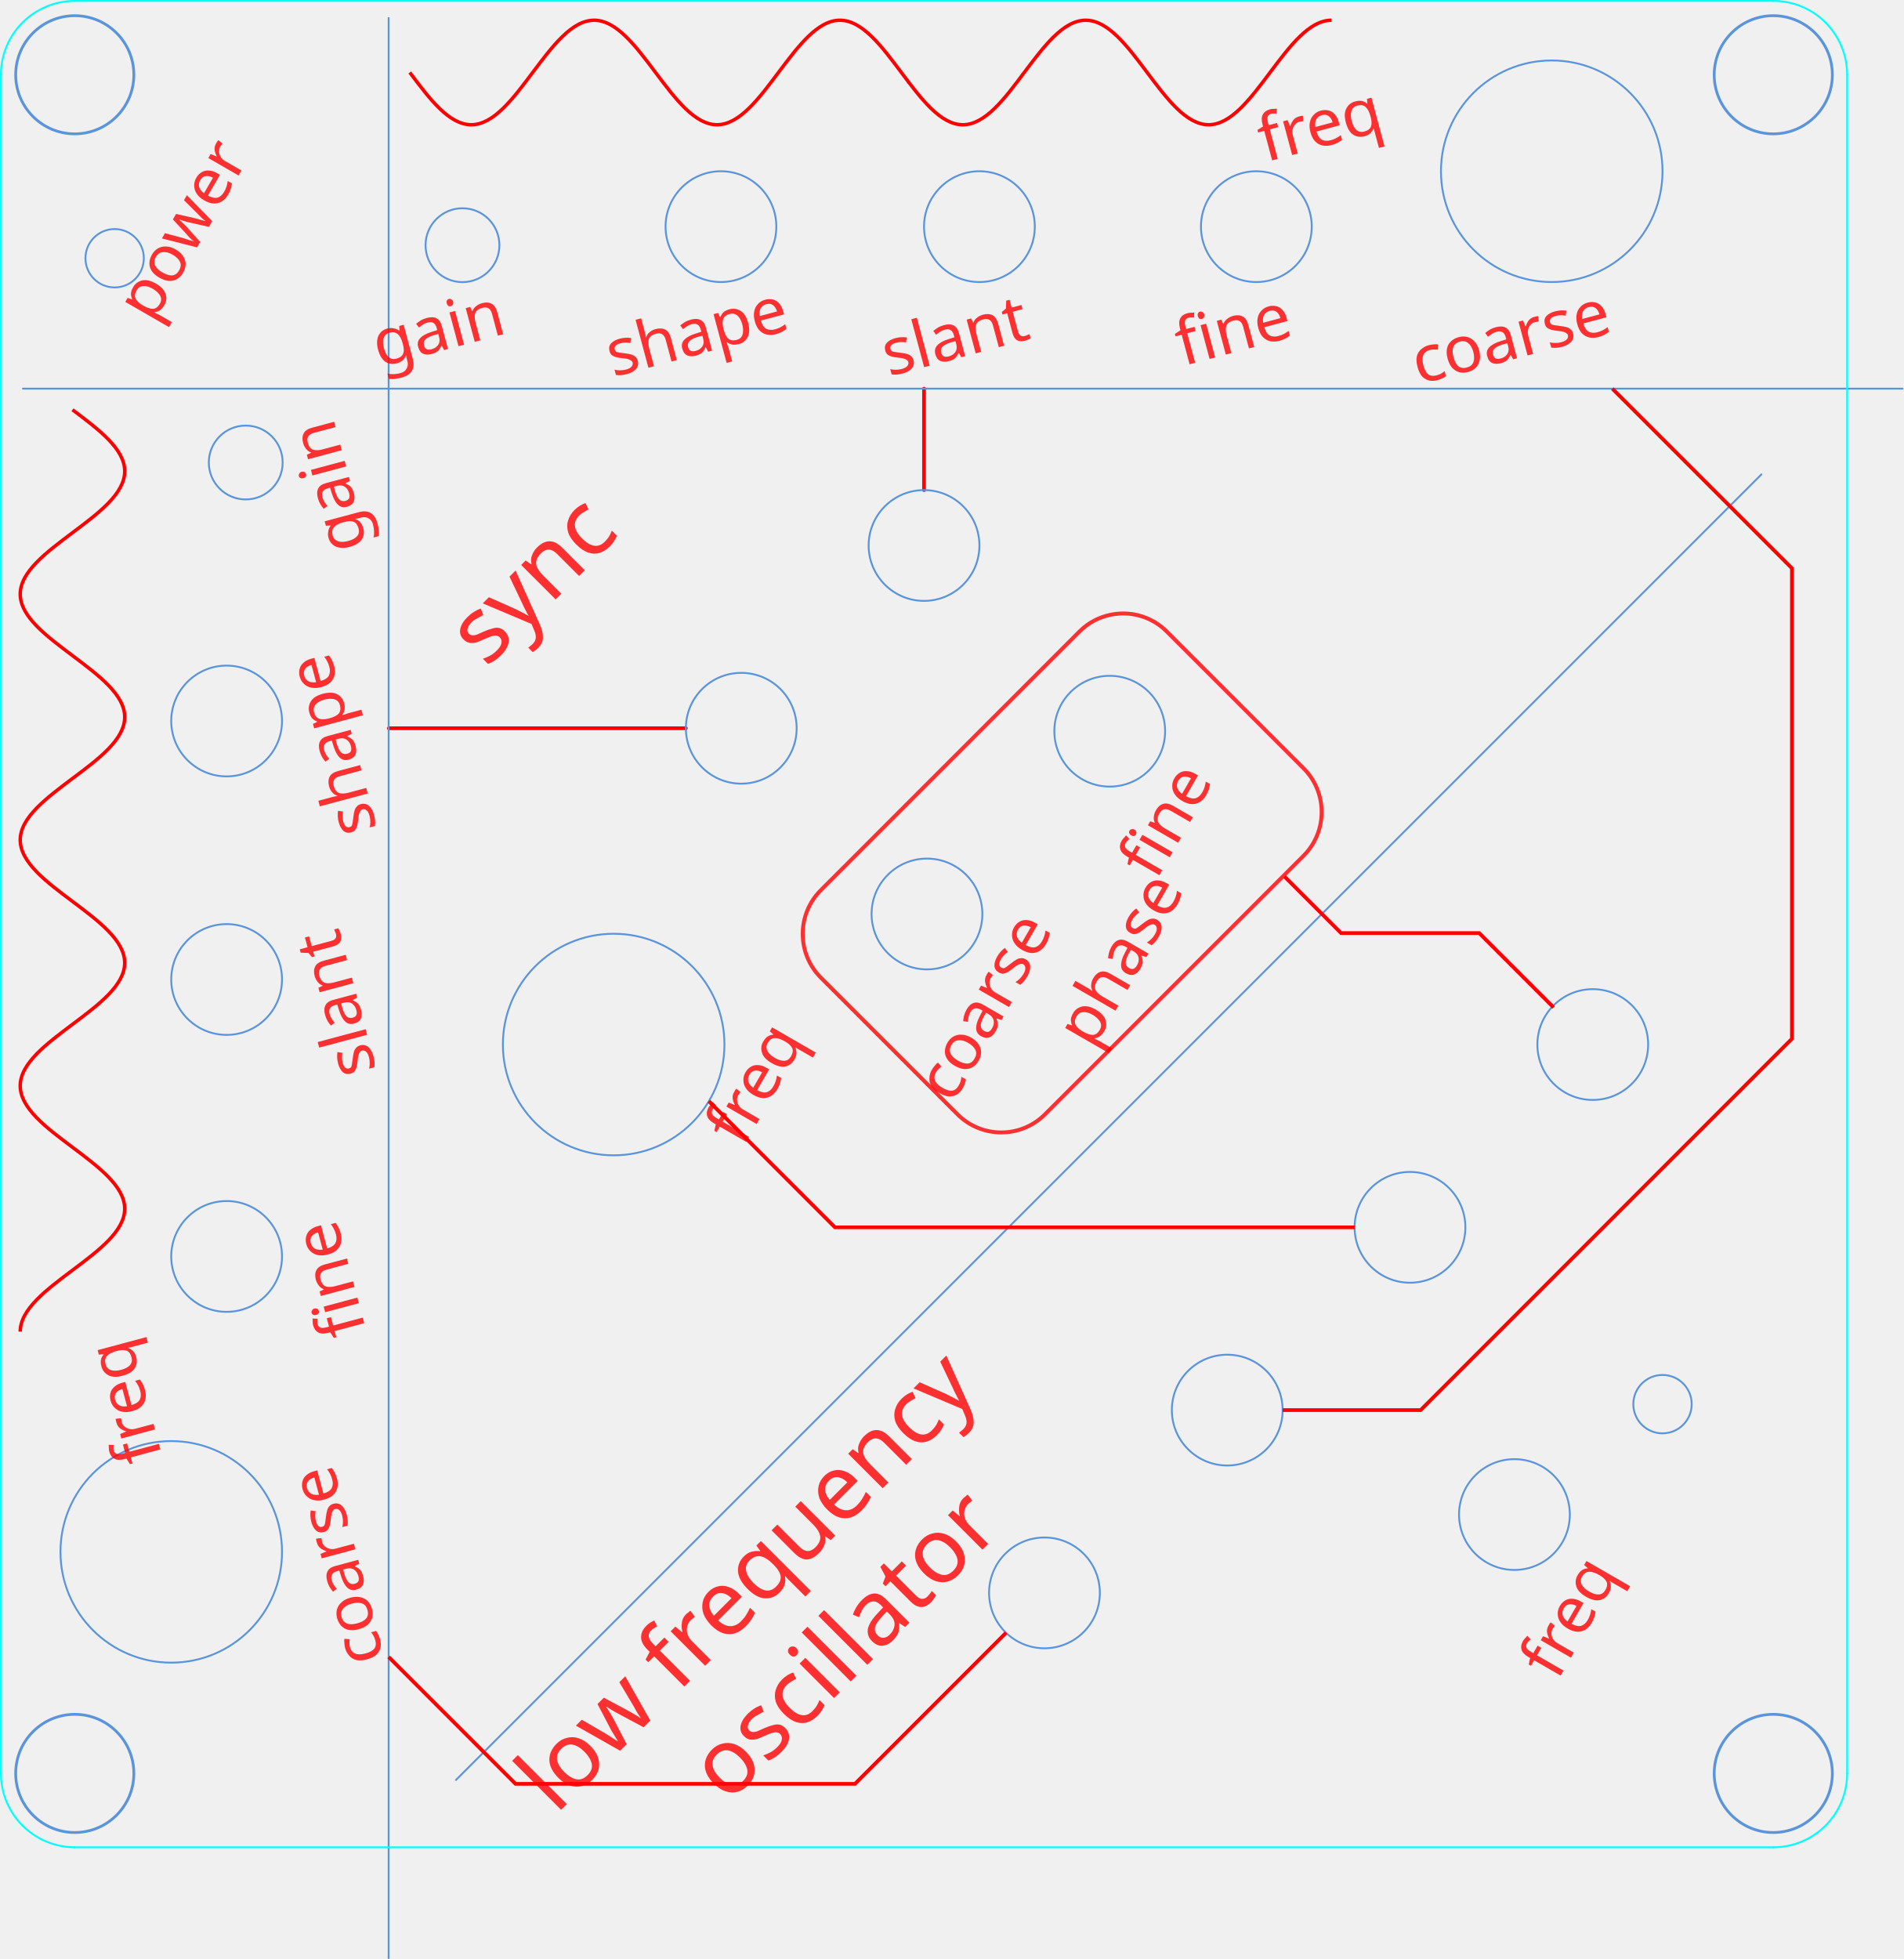
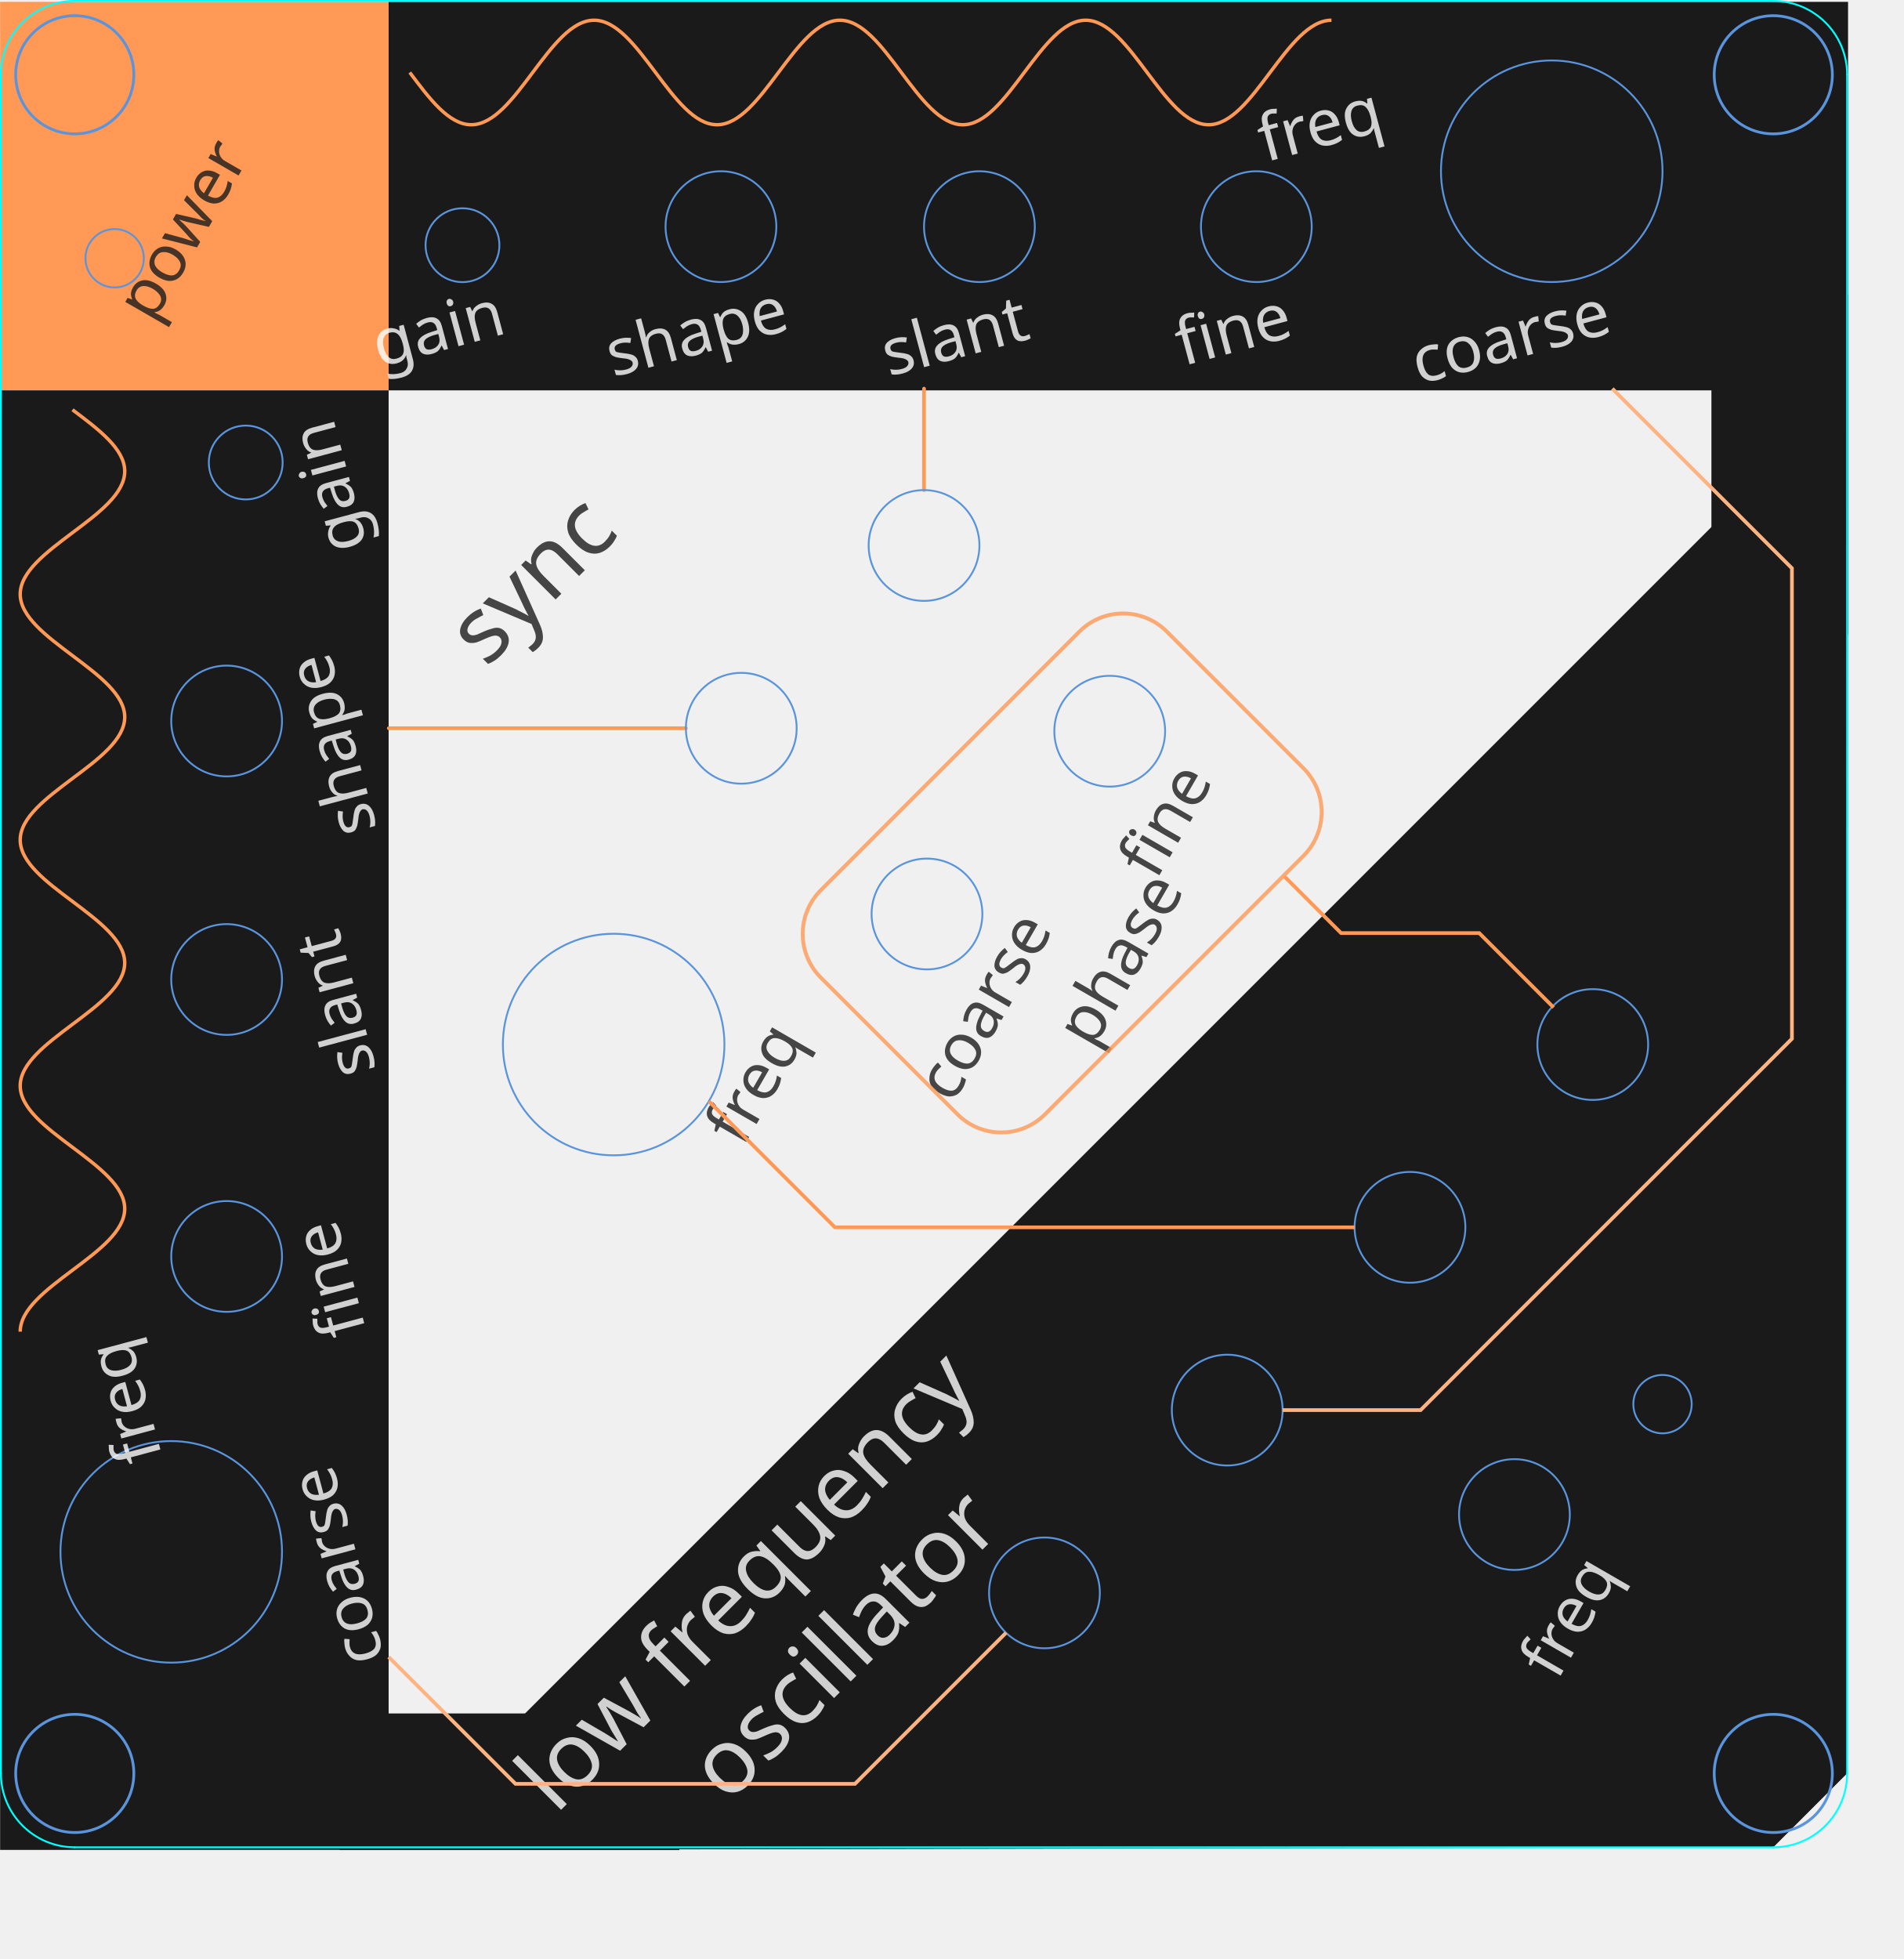
<svg xmlns="http://www.w3.org/2000/svg" version="1.1" width="103.101mm" height="106.101mm" viewBox="0 0 103.101 106.101" id="svg1233" xml:space="preserve">
  <defs id="defs1233" />
+   <rect style="opacity:1;fill:#1a1a1a;stroke:none;stroke-width:0.223;stroke-dasharray:none" id="rect16" width="7.401" height="18.394" x="92.699" y="15.981" />
+   <rect style="fill:#1a1a1a;stroke:none;stroke-width:0.223;stroke-dasharray:none" id="rect16-6" width="7.401" height="18.394" x="92.802" y="-36.796" transform="rotate(90)" />
+   <path style="fill:#1a1a1a;fill-rule:evenodd;stroke:none;stroke-width:0.265px;stroke-linecap:butt;stroke-linejoin:miter;stroke-opacity:1" d="M 21.05,100.193 100.1,21.143 100.05,96.05 96.05,100.05 Z" id="path16" />
+   <rect style="opacity:1;fill:#1a1a1a;stroke:none;stroke-width:0.183;stroke-dasharray:none" id="rect15" width="79.05" height="21.043" x="21.05" y="0.1" />
+   <rect style="fill:#ff9955;stroke:none;stroke-width:0.095;stroke-dasharray:none" id="rect15-7" width="21.043" height="21.043" x="0.007" y="0.1" />
+   <rect style="fill:#1a1a1a;stroke:none;stroke-width:0.183;stroke-dasharray:none" id="rect15-8" width="79.05" height="21.043" x="21.143" y="-21.05" transform="rotate(90)" />
  <g style="fill:#000000;fill-opacity:1;stroke:#000000;stroke-linecap:round;stroke-linejoin:round;stroke-opacity:1" transform="translate(-5.4321,-4)" id="g1" />
-   <path d="M 50.05,26.544 V 21.05" id="path1" style="fill:none;stroke:#ff0000;stroke-width:0.2;stroke-linecap:round;stroke-linejoin:round;stroke-dasharray:none;stroke-opacity:1" />
-   <path d="m 37.151,39.443 h -16.092" id="path2" style="fill:none;stroke:#ff0000;stroke-width:0.2;stroke-linecap:round;stroke-linejoin:round;stroke-dasharray:none;stroke-opacity:1" />
-   <path d="M 95.405,25.695 24.695,96.405" id="path408" style="fill:none;stroke:#5994dc;stroke-width:0.1;stroke-linecap:round;stroke-linejoin:round;stroke-opacity:1" />
+   <path d="M 50.05,26.544 V 21.05" id="path1" style="fill:none;stroke:#ff9955;stroke-width:0.2;stroke-linecap:round;stroke-linejoin:round;stroke-dasharray:none;stroke-opacity:1" />
+   <path d="m 37.151,39.443 h -16.092" id="path2" style="fill:none;stroke:#ff9955;stroke-width:0.2;stroke-linecap:round;stroke-linejoin:round;stroke-dasharray:none;stroke-opacity:1" />
  <circle cx="6.209" cy="13.987" r="1.581" id="circle1201" style="fill:none;stroke:#5994dc;stroke-width:0.1;stroke-linecap:round;stroke-linejoin:round;stroke-opacity:1" />
  <circle cx="90.05" cy="76.05" r="1.581" id="circle1202" style="fill:none;stroke:#5994dc;stroke-width:0.1;stroke-linecap:round;stroke-linejoin:round;stroke-opacity:1" />
  <circle cx="56.573" cy="86.272" r="3" id="circle1203" style="fill:none;stroke:#5994dc;stroke-width:0.1;stroke-linecap:round;stroke-linejoin:round;stroke-opacity:1" />
  <circle cx="66.473" cy="76.372" r="3" id="circle1204" style="fill:none;stroke:#5994dc;stroke-width:0.1;stroke-linecap:round;stroke-linejoin:round;stroke-opacity:1" />
  <circle cx="82.029" cy="82.029" r="3" id="circle1205" style="fill:none;stroke:#5994dc;stroke-width:0.1;stroke-linecap:round;stroke-linejoin:round;stroke-opacity:1" />
  <circle cx="86.272" cy="56.573" r="3" id="circle1206" style="fill:none;stroke:#5994dc;stroke-width:0.1;stroke-linecap:round;stroke-linejoin:round;stroke-opacity:1" />
  <circle cx="76.372" cy="66.473" r="3" id="circle1207" style="fill:none;stroke:#5994dc;stroke-width:0.1;stroke-linecap:round;stroke-linejoin:round;stroke-opacity:1" />
  <circle cx="9.275" cy="84.05" r="6" id="circle1208" style="fill:none;stroke:#5994dc;stroke-width:0.1;stroke-linecap:round;stroke-linejoin:round;stroke-opacity:1" />
  <circle cx="12.275" cy="68.05" r="3" id="circle1209" style="fill:none;stroke:#5994dc;stroke-width:0.1;stroke-linecap:round;stroke-linejoin:round;stroke-opacity:1" />
  <circle cx="12.275" cy="53.05" r="3" id="circle1210" style="fill:none;stroke:#5994dc;stroke-width:0.1;stroke-linecap:round;stroke-linejoin:round;stroke-opacity:1" />
  <circle cx="12.275" cy="39.05" r="3" id="circle1211" style="fill:none;stroke:#5994dc;stroke-width:0.1;stroke-linecap:round;stroke-linejoin:round;stroke-opacity:1" />
  <circle cx="13.31" cy="25.05" r="2" id="circle1212" style="fill:none;stroke:#5994dc;stroke-width:0.1;stroke-linecap:round;stroke-linejoin:round;stroke-opacity:1" />
  <circle cx="40.151" cy="39.443" r="3" id="circle1213" style="fill:none;stroke:#5994dc;stroke-width:0.1;stroke-linecap:round;stroke-linejoin:round;stroke-opacity:1" />
  <circle cx="33.239" cy="56.573" r="6" id="circle1214" style="fill:none;stroke:#5994dc;stroke-width:0.1;stroke-linecap:round;stroke-linejoin:round;stroke-opacity:1" />
  <circle cx="50.05" cy="29.544" r="3" id="circle1215" style="fill:none;stroke:#5994dc;stroke-width:0.1;stroke-linecap:round;stroke-linejoin:round;stroke-opacity:1" />
  <g id="g6" transform="rotate(-45,51.55049,53.05055)">
    <circle cx="72.623" cy="-2.488" r="3" id="circle1216" style="fill:none;stroke:#5994dc;stroke-width:0.1;stroke-linecap:round;stroke-linejoin:round;stroke-opacity:1" transform="rotate(45)" />
    <circle cx="82.522" cy="-12.387" r="3" id="circle1217" style="fill:none;stroke:#5994dc;stroke-width:0.1;stroke-linecap:round;stroke-linejoin:round;stroke-opacity:1" transform="rotate(45)" />
  </g>
  <circle cx="68.05" cy="12.275" r="3" id="circle1218" style="fill:none;stroke:#5994dc;stroke-width:0.1;stroke-linecap:round;stroke-linejoin:round;stroke-opacity:1" />
  <circle cx="39.05" cy="12.275" r="3" id="circle1219" style="fill:none;stroke:#5994dc;stroke-width:0.1;stroke-linecap:round;stroke-linejoin:round;stroke-opacity:1" />
  <circle cx="25.05" cy="13.28" r="2" id="circle1220" style="fill:none;stroke:#5994dc;stroke-width:0.1;stroke-linecap:round;stroke-linejoin:round;stroke-opacity:1" />
  <circle cx="53.05" cy="12.275" r="3" id="circle1221" style="fill:none;stroke:#5994dc;stroke-width:0.1;stroke-linecap:round;stroke-linejoin:round;stroke-opacity:1" />
-   <path d="M 21.05,0.971 V 106.052" id="path1221" style="fill:none;stroke:#5994dc;stroke-width:0.098;stroke-linecap:round;stroke-linejoin:round;stroke-opacity:1" />
  <circle cx="84.05" cy="9.275" r="6" id="circle1222" style="fill:none;stroke:#5994dc;stroke-width:0.1;stroke-linecap:round;stroke-linejoin:round;stroke-opacity:1" />
-   <path d="m 103.052,21.05 -101.811,-3e-6" id="path1222" style="fill:none;stroke:#5994dc;stroke-width:0.098;stroke-linecap:round;stroke-linejoin:round;stroke-opacity:1" />
  <g style="fill:none;stroke:#5994dc;stroke-width:0.15;stroke-linecap:round;stroke-linejoin:round;stroke-opacity:1" id="g1226" transform="translate(-5.4321,-4)">
    <circle cx="101.482" cy="8.05" r="3.2" id="circle1223" />
    <circle cx="9.482" cy="100.05" r="3.2" id="circle1224" />
    <circle cx="101.482" cy="100.05" r="3.2" id="circle1225" />
    <circle cx="9.482" cy="8.05" r="3.2" id="circle1226" />
  </g>
  <g style="fill:none;stroke:#00ffff;stroke-width:0.1;stroke-linecap:round;stroke-linejoin:round;stroke-opacity:1" id="g1233" transform="translate(-5.4321,-4)">
    <path d="m 5.482,100.05 v -92" id="path1226" style="stroke:#00ffff" />
    <path d="m 101.482,104.05 h -92" id="path1227" style="stroke:#00ffff" />
    <path d="m 105.482,8.05 v 92" id="path1228" style="stroke:#00ffff" />
    <path d="m 9.482,4.05 a 4,4 0 0 0 -4,4" id="path1229" style="stroke:#00ffff" />
    <path d="m 9.482,4.05 h 92" id="path1230" style="stroke:#00ffff" />
    <path d="m 5.482,100.05 a 4,4 0 0 0 4,4" id="path1231" style="stroke:#00ffff" />
    <path d="m 105.482,8.05 a 4,4 0 0 0 -4,-4" id="path1232" style="stroke:#00ffff" />
    <path d="m 101.482,104.05 a 4,4 0 0 0 4,-4" id="path1233" style="stroke:#00ffff" />
  </g>
-   <text xml:space="preserve" style="font-style:normal;font-variant:normal;font-weight:normal;font-stretch:normal;font-size:3.528px;line-height:125%;font-family:Handwriting;-inkscape-font-specification:Handwriting;text-align:center;text-anchor:middle;opacity:0.8;fill:#ff0000;stroke:#008000;stroke-width:0" x="61.267" y="35.731" id="text1233-6-4" transform="rotate(-15)">
-     <tspan id="tspan1233-5-5" style="font-style:normal;font-variant:normal;font-weight:normal;font-stretch:normal;font-family:Handwriting;-inkscape-font-specification:Handwriting;stroke-width:0" x="61.267" y="35.731">fine</tspan>
+   <text xml:space="preserve" style="font-style:normal;font-variant:normal;font-weight:normal;font-stretch:normal;font-size:3.528px;line-height:125%;font-family:Handwriting;-inkscape-font-specification:Handwriting;text-align:center;text-anchor:middle;opacity:0.8;fill:#ffffff;stroke:#008000;stroke-width:0" x="61.267" y="35.731" id="text1233-6-4" transform="rotate(-15)">
+     <tspan id="tspan1233-5-5" style="font-style:normal;font-variant:normal;font-weight:normal;font-stretch:normal;font-family:Handwriting;-inkscape-font-specification:Handwriting;stroke-width:0;fill:#ffffff" x="61.267" y="35.731">fine</tspan>
  </text>
-   <text xml:space="preserve" style="font-style:normal;font-variant:normal;font-weight:normal;font-stretch:normal;font-size:3.528px;line-height:125%;font-family:Handwriting;-inkscape-font-specification:Handwriting;text-align:center;text-anchor:middle;opacity:0.8;fill:#ff0000;stroke:#008000;stroke-width:0" x="19.688" y="24.542" id="text1233" transform="rotate(-15)">
-     <tspan id="tspan1233" style="font-style:normal;font-variant:normal;font-weight:normal;font-stretch:normal;font-family:Handwriting;-inkscape-font-specification:Handwriting;stroke-width:0" x="19.688" y="24.542">gain</tspan>
+   <text xml:space="preserve" style="font-style:normal;font-variant:normal;font-weight:normal;font-stretch:normal;font-size:3.528px;line-height:125%;font-family:Handwriting;-inkscape-font-specification:Handwriting;text-align:center;text-anchor:middle;opacity:0.8;fill:#ffffff;stroke:#008000;stroke-width:0" x="19.688" y="24.542" id="text1233" transform="rotate(-15)">
+     <tspan id="tspan1233" style="font-style:normal;font-variant:normal;font-weight:normal;font-stretch:normal;font-family:Handwriting;-inkscape-font-specification:Handwriting;stroke-width:0;fill:#ffffff" x="19.688" y="24.542">gain</tspan>
  </text>
-   <text xml:space="preserve" style="font-style:normal;font-variant:normal;font-weight:normal;font-stretch:normal;font-size:3.528px;line-height:125%;font-family:Handwriting;-inkscape-font-specification:Handwriting;text-align:center;text-anchor:middle;opacity:0.8;fill:#ff0000;stroke:#008000;stroke-width:0" x="33.163" y="28.328" id="text1233-6" transform="rotate(-15)">
-     <tspan id="tspan1233-5" style="font-style:normal;font-variant:normal;font-weight:normal;font-stretch:normal;font-family:Handwriting;-inkscape-font-specification:Handwriting;stroke-width:0" x="33.163" y="28.328">shape</tspan>
+   <text xml:space="preserve" style="font-style:normal;font-variant:normal;font-weight:normal;font-stretch:normal;font-size:3.528px;line-height:125%;font-family:Handwriting;-inkscape-font-specification:Handwriting;text-align:center;text-anchor:middle;opacity:0.8;fill:#ffffff;stroke:#008000;stroke-width:0" x="33.163" y="28.328" id="text1233-6" transform="rotate(-15)">
+     <tspan id="tspan1233-5" style="font-style:normal;font-variant:normal;font-weight:normal;font-stretch:normal;font-family:Handwriting;-inkscape-font-specification:Handwriting;stroke-width:0;fill:#ffffff" x="33.163" y="28.328">shape</tspan>
  </text>
-   <text xml:space="preserve" style="font-style:normal;font-variant:normal;font-weight:normal;font-stretch:normal;font-size:3.528px;line-height:125%;font-family:Handwriting;-inkscape-font-specification:Handwriting;text-align:center;text-anchor:middle;opacity:0.8;fill:#ff0000;stroke:#008000;stroke-width:0" x="46.609" y="32.166" id="text1233-6-9" transform="rotate(-15)">
-     <tspan id="tspan1233-5-3" style="font-style:normal;font-variant:normal;font-weight:normal;font-stretch:normal;font-family:Handwriting;-inkscape-font-specification:Handwriting;stroke-width:0" x="46.609" y="32.166">slant</tspan>
+   <text xml:space="preserve" style="font-style:normal;font-variant:normal;font-weight:normal;font-stretch:normal;font-size:3.528px;line-height:125%;font-family:Handwriting;-inkscape-font-specification:Handwriting;text-align:center;text-anchor:middle;opacity:0.8;fill:#ffffff;stroke:#008000;stroke-width:0" x="46.609" y="32.166" id="text1233-6-9" transform="rotate(-15)">
+     <tspan id="tspan1233-5-3" style="font-style:normal;font-variant:normal;font-weight:normal;font-stretch:normal;font-family:Handwriting;-inkscape-font-specification:Handwriting;stroke-width:0;fill:#ffffff" x="46.609" y="32.166">slant</tspan>
  </text>
-   <g id="g1-2" transform="rotate(-15,60.88757,-159.369)">
-     <text xml:space="preserve" style="font-style:normal;font-variant:normal;font-weight:normal;font-stretch:normal;font-size:3.528px;line-height:125%;font-family:Handwriting;-inkscape-font-specification:Handwriting;text-align:center;text-anchor:middle;opacity:0.8;fill:#ff0000;stroke:#008000;stroke-width:0" x="37.425" y="18.822" id="text1233-6-5">
-       <tspan id="tspan1233-5-4" style="font-style:normal;font-variant:normal;font-weight:normal;font-stretch:normal;font-family:Handwriting;-inkscape-font-specification:Handwriting;stroke-width:0" x="37.425" y="18.822">coarse</tspan>
+   <g id="g1-2" transform="rotate(-15,60.88757,-159.369)" style="fill:#ffffff">
+     <text xml:space="preserve" style="font-style:normal;font-variant:normal;font-weight:normal;font-stretch:normal;font-size:3.528px;line-height:125%;font-family:Handwriting;-inkscape-font-specification:Handwriting;text-align:center;text-anchor:middle;opacity:0.8;fill:#ffffff;stroke:#008000;stroke-width:0" x="37.425" y="18.822" id="text1233-6-5">
+       <tspan id="tspan1233-5-4" style="font-style:normal;font-variant:normal;font-weight:normal;font-stretch:normal;font-family:Handwriting;-inkscape-font-specification:Handwriting;stroke-width:0;fill:#ffffff" x="37.425" y="18.822">coarse</tspan>
    </text>
  </g>
-   <g id="g1-7" transform="rotate(-15,12.04172,-125.8651)">
-     <text xml:space="preserve" style="font-style:normal;font-variant:normal;font-weight:normal;font-stretch:normal;font-size:3.528px;line-height:125%;font-family:Handwriting;-inkscape-font-specification:Handwriting;text-align:center;text-anchor:middle;opacity:0.8;fill:#ff0000;stroke:#008000;stroke-width:0" x="37.425" y="18.822" id="text1233-6-44">
-       <tspan id="tspan1233-5-30" style="font-style:normal;font-variant:normal;font-weight:normal;font-stretch:normal;font-family:Handwriting;-inkscape-font-specification:Handwriting;stroke-width:0" x="37.425" y="18.822">freq</tspan>
+   <g id="g1-7" transform="rotate(-15,12.04172,-125.8651)" style="fill:#ffffff">
+     <text xml:space="preserve" style="font-style:normal;font-variant:normal;font-weight:normal;font-stretch:normal;font-size:3.528px;line-height:125%;font-family:Handwriting;-inkscape-font-specification:Handwriting;text-align:center;text-anchor:middle;opacity:0.8;fill:#ffffff;stroke:#008000;stroke-width:0" x="37.425" y="18.822" id="text1233-6-44">
+       <tspan id="tspan1233-5-30" style="font-style:normal;font-variant:normal;font-weight:normal;font-stretch:normal;font-family:Handwriting;-inkscape-font-specification:Handwriting;stroke-width:0;fill:#ffffff" x="37.425" y="18.822">freq</tspan>
    </text>
  </g>
-   <text xml:space="preserve" style="font-style:normal;font-variant:normal;font-weight:normal;font-stretch:normal;font-size:3.528px;line-height:125%;font-family:Handwriting;-inkscape-font-specification:Handwriting;text-align:center;text-anchor:middle;opacity:0.8;fill:#ff0000;stroke:#008000;stroke-width:0" x="-70.196" y="0.505" id="text1233-6-4-0" transform="rotate(-105)">
-     <tspan id="tspan1233-5-5-6" style="font-style:normal;font-variant:normal;font-weight:normal;font-stretch:normal;font-family:Handwriting;-inkscape-font-specification:Handwriting;stroke-width:0" x="-70.196" y="0.505">fine</tspan>
+   <text xml:space="preserve" style="font-style:normal;font-variant:normal;font-weight:normal;font-stretch:normal;font-size:3.528px;line-height:125%;font-family:Handwriting;-inkscape-font-specification:Handwriting;text-align:center;text-anchor:middle;opacity:0.8;fill:#ffffff;stroke:#008000;stroke-width:0" x="-70.196" y="0.505" id="text1233-6-4-0" transform="rotate(-105)">
+     <tspan id="tspan1233-5-5-6" style="font-style:normal;font-variant:normal;font-weight:normal;font-stretch:normal;font-family:Handwriting;-inkscape-font-specification:Handwriting;stroke-width:0;fill:#ffffff" x="-70.196" y="0.505">fine</tspan>
  </text>
-   <text xml:space="preserve" style="font-style:normal;font-variant:normal;font-weight:normal;font-stretch:normal;font-size:3.528px;line-height:125%;font-family:Handwriting;-inkscape-font-specification:Handwriting;text-align:center;text-anchor:middle;opacity:0.8;fill:#ff0000;stroke:#008000;stroke-width:0" x="-28.705" y="11.574" id="text1233-8" transform="rotate(-105)">
-     <tspan id="tspan1233-9" style="font-style:normal;font-variant:normal;font-weight:normal;font-stretch:normal;font-family:Handwriting;-inkscape-font-specification:Handwriting;stroke-width:0" x="-28.705" y="11.574">gain</tspan>
+   <text xml:space="preserve" style="font-style:normal;font-variant:normal;font-weight:normal;font-stretch:normal;font-size:3.528px;line-height:125%;font-family:Handwriting;-inkscape-font-specification:Handwriting;text-align:center;text-anchor:middle;opacity:0.8;fill:#ffffff;stroke:#008000;stroke-width:0" x="-28.705" y="11.574" id="text1233-8" transform="rotate(-105)">
+     <tspan id="tspan1233-9" style="font-style:normal;font-variant:normal;font-weight:normal;font-stretch:normal;font-family:Handwriting;-inkscape-font-specification:Handwriting;stroke-width:0;fill:#ffffff" x="-28.705" y="11.574">gain</tspan>
  </text>
-   <text xml:space="preserve" style="font-style:normal;font-variant:normal;font-weight:normal;font-stretch:normal;font-size:3.528px;line-height:125%;font-family:Handwriting;-inkscape-font-specification:Handwriting;text-align:center;text-anchor:middle;opacity:0.8;fill:#ff0000;stroke:#008000;stroke-width:0" x="-42.276" y="8.114" id="text1233-6-2" transform="rotate(-105)">
-     <tspan id="tspan1233-5-6" style="font-style:normal;font-variant:normal;font-weight:normal;font-stretch:normal;font-family:Handwriting;-inkscape-font-specification:Handwriting;stroke-width:0" x="-42.276" y="8.114">shape</tspan>
+   <text xml:space="preserve" style="font-style:normal;font-variant:normal;font-weight:normal;font-stretch:normal;font-size:3.528px;line-height:125%;font-family:Handwriting;-inkscape-font-specification:Handwriting;text-align:center;text-anchor:middle;opacity:0.8;fill:#ffffff;stroke:#008000;stroke-width:0" x="-42.276" y="8.114" id="text1233-6-2" transform="rotate(-105)">
+     <tspan id="tspan1233-5-6" style="font-style:normal;font-variant:normal;font-weight:normal;font-stretch:normal;font-family:Handwriting;-inkscape-font-specification:Handwriting;stroke-width:0;fill:#ffffff" x="-42.276" y="8.114">shape</tspan>
  </text>
-   <text xml:space="preserve" style="font-style:normal;font-variant:normal;font-weight:normal;font-stretch:normal;font-size:3.528px;line-height:125%;font-family:Handwriting;-inkscape-font-specification:Handwriting;text-align:center;text-anchor:middle;opacity:0.8;fill:#ff0000;stroke:#008000;stroke-width:0" x="-55.876" y="4.705" id="text1233-6-9-6" transform="rotate(-105)">
-     <tspan id="tspan1233-5-3-4" style="font-style:normal;font-variant:normal;font-weight:normal;font-stretch:normal;font-family:Handwriting;-inkscape-font-specification:Handwriting;stroke-width:0" x="-55.876" y="4.705">slant</tspan>
+   <text xml:space="preserve" style="font-style:normal;font-variant:normal;font-weight:normal;font-stretch:normal;font-size:3.528px;line-height:125%;font-family:Handwriting;-inkscape-font-specification:Handwriting;text-align:center;text-anchor:middle;opacity:0.8;fill:#ffffff;stroke:#008000;stroke-width:0" x="-55.876" y="4.705" id="text1233-6-9-6" transform="rotate(-105)">
+     <tspan id="tspan1233-5-3-4" style="font-style:normal;font-variant:normal;font-weight:normal;font-stretch:normal;font-family:Handwriting;-inkscape-font-specification:Handwriting;stroke-width:0;fill:#ffffff" x="-55.876" y="4.705">slant</tspan>
  </text>
-   <g id="g1-2-9" transform="rotate(-105,52.48125,57.70243)">
-     <text xml:space="preserve" style="font-style:normal;font-variant:normal;font-weight:normal;font-stretch:normal;font-size:3.528px;line-height:125%;font-family:Handwriting;-inkscape-font-specification:Handwriting;text-align:center;text-anchor:middle;opacity:0.8;fill:#ff0000;stroke:#008000;stroke-width:0" x="37.425" y="18.822" id="text1233-6-5-5">
-       <tspan id="tspan1233-5-4-0" style="font-style:normal;font-variant:normal;font-weight:normal;font-stretch:normal;font-family:Handwriting;-inkscape-font-specification:Handwriting;stroke-width:0" x="37.425" y="18.822">coarse</tspan>
+   <g id="g1-2-9" transform="rotate(-105,52.48125,57.70243)" style="fill:#ffffff">
+     <text xml:space="preserve" style="font-style:normal;font-variant:normal;font-weight:normal;font-stretch:normal;font-size:3.528px;line-height:125%;font-family:Handwriting;-inkscape-font-specification:Handwriting;text-align:center;text-anchor:middle;opacity:0.8;fill:#ffffff;stroke:#008000;stroke-width:0" x="37.425" y="18.822" id="text1233-6-5-5">
+       <tspan id="tspan1233-5-4-0" style="font-style:normal;font-variant:normal;font-weight:normal;font-stretch:normal;font-family:Handwriting;-inkscape-font-specification:Handwriting;stroke-width:0;fill:#ffffff" x="37.425" y="18.822">coarse</tspan>
    </text>
  </g>
-   <g id="g1-7-4" transform="rotate(-105,43.31386,57.66149)">
-     <text xml:space="preserve" style="font-style:normal;font-variant:normal;font-weight:normal;font-stretch:normal;font-size:3.528px;line-height:125%;font-family:Handwriting;-inkscape-font-specification:Handwriting;text-align:center;text-anchor:middle;opacity:0.8;fill:#ff0000;stroke:#008000;stroke-width:0" x="37.425" y="18.822" id="text1233-6-44-87">
-       <tspan id="tspan1233-5-30-1" style="font-style:normal;font-variant:normal;font-weight:normal;font-stretch:normal;font-family:Handwriting;-inkscape-font-specification:Handwriting;stroke-width:0" x="37.425" y="18.822">freq</tspan>
+   <g id="g1-7-4" transform="rotate(-105,43.31386,57.66149)" style="fill:#ffffff">
+     <text xml:space="preserve" style="font-style:normal;font-variant:normal;font-weight:normal;font-stretch:normal;font-size:3.528px;line-height:125%;font-family:Handwriting;-inkscape-font-specification:Handwriting;text-align:center;text-anchor:middle;opacity:0.8;fill:#ffffff;stroke:#008000;stroke-width:0" x="37.425" y="18.822" id="text1233-6-44-87">
+       <tspan id="tspan1233-5-30-1" style="font-style:normal;font-variant:normal;font-weight:normal;font-stretch:normal;font-family:Handwriting;-inkscape-font-specification:Handwriting;stroke-width:0;fill:#ffffff" x="37.425" y="18.822">freq</tspan>
    </text>
  </g>
-   <text xml:space="preserve" style="font-style:normal;font-variant:normal;font-weight:normal;font-stretch:normal;font-size:3.528px;line-height:125%;font-family:Handwriting;-inkscape-font-specification:Handwriting;text-align:center;text-anchor:middle;opacity:0.8;fill:#ff0000;stroke:#008000;stroke-width:0" x="-28.988" y="65.929" id="text1233-6-44-8" transform="rotate(-60)">
-     <tspan id="tspan1233-5-30-8" style="font-style:normal;font-variant:normal;font-weight:normal;font-stretch:normal;font-family:Handwriting;-inkscape-font-specification:Handwriting;stroke-width:0" x="-28.988" y="65.929">freq</tspan>
+   <text xml:space="preserve" style="font-style:normal;font-variant:normal;font-weight:normal;font-stretch:normal;font-size:3.528px;line-height:125%;font-family:Handwriting;-inkscape-font-specification:Handwriting;text-align:center;text-anchor:middle;opacity:0.8;fill:#1a1a1a;stroke:#008000;stroke-width:0" x="-28.988" y="65.929" id="text1233-6-44-8" transform="rotate(-60)">
+     <tspan id="tspan1233-5-30-8" style="font-style:normal;font-variant:normal;font-weight:normal;font-stretch:normal;font-family:Handwriting;-inkscape-font-specification:Handwriting;stroke-width:0;fill:#1a1a1a" x="-28.988" y="65.929">freq</tspan>
  </text>
-   <text xml:space="preserve" style="font-style:normal;font-variant:normal;font-weight:normal;font-stretch:normal;font-size:3.528px;line-height:125%;font-family:Handwriting;-inkscape-font-specification:Handwriting;text-align:center;text-anchor:middle;opacity:0.8;fill:#ff0000;stroke:#008000;stroke-width:0" x="-19.168" y="74.603" id="text1233-6-44-8-62" transform="rotate(-60)">
-     <tspan id="tspan1233-5-30-8-6" style="font-style:normal;font-variant:normal;font-weight:normal;font-stretch:normal;font-family:Handwriting;-inkscape-font-specification:Handwriting;stroke-width:0" x="-19.168" y="74.603">coarse</tspan>
+   <text xml:space="preserve" style="font-style:normal;font-variant:normal;font-weight:normal;font-stretch:normal;font-size:3.528px;line-height:125%;font-family:Handwriting;-inkscape-font-specification:Handwriting;text-align:center;text-anchor:middle;opacity:0.8;fill:#1a1a1a;stroke:#008000;stroke-width:0" x="-19.168" y="74.603" id="text1233-6-44-8-62" transform="rotate(-60)">
+     <tspan id="tspan1233-5-30-8-6" style="font-style:normal;font-variant:normal;font-weight:normal;font-stretch:normal;font-family:Handwriting;-inkscape-font-specification:Handwriting;stroke-width:0;fill:#1a1a1a" x="-19.168" y="74.603">coarse</tspan>
  </text>
-   <text xml:space="preserve" style="font-style:normal;font-variant:normal;font-weight:normal;font-stretch:normal;font-size:3.528px;line-height:125%;font-family:Handwriting;-inkscape-font-specification:Handwriting;text-align:center;text-anchor:middle;opacity:0.8;fill:#ff0000;stroke:#008000;stroke-width:0" x="-13.285" y="79.692" id="text1233-6-44-8-62-2" transform="rotate(-60)">
-     <tspan id="tspan1233-5-30-8-6-0" style="font-style:normal;font-variant:normal;font-weight:normal;font-stretch:normal;font-family:Handwriting;-inkscape-font-specification:Handwriting;stroke-width:0" x="-13.285" y="79.692">phase</tspan>
+   <text xml:space="preserve" style="font-style:normal;font-variant:normal;font-weight:normal;font-stretch:normal;font-size:3.528px;line-height:125%;font-family:Handwriting;-inkscape-font-specification:Handwriting;text-align:center;text-anchor:middle;opacity:0.8;fill:#1a1a1a;stroke:#008000;stroke-width:0" x="-13.285" y="79.692" id="text1233-6-44-8-62-2" transform="rotate(-60)">
+     <tspan id="tspan1233-5-30-8-6-0" style="font-style:normal;font-variant:normal;font-weight:normal;font-stretch:normal;font-family:Handwriting;-inkscape-font-specification:Handwriting;stroke-width:0;fill:#1a1a1a" x="-13.285" y="79.692">phase</tspan>
  </text>
-   <text xml:space="preserve" style="font-style:normal;font-variant:normal;font-weight:normal;font-stretch:normal;font-size:3.528px;line-height:125%;font-family:Handwriting;-inkscape-font-specification:Handwriting;text-align:center;text-anchor:middle;opacity:0.8;fill:#ff0000;stroke:#008000;stroke-width:0" x="-5.521" y="78.088" id="text1233-6-44-8-62-8" transform="rotate(-60)">
-     <tspan id="tspan1233-5-30-8-6-7" style="font-style:normal;font-variant:normal;font-weight:normal;font-stretch:normal;font-family:Handwriting;-inkscape-font-specification:Handwriting;stroke-width:0" x="-5.521" y="78.088">fine</tspan>
+   <text xml:space="preserve" style="font-style:normal;font-variant:normal;font-weight:normal;font-stretch:normal;font-size:3.528px;line-height:125%;font-family:Handwriting;-inkscape-font-specification:Handwriting;text-align:center;text-anchor:middle;opacity:0.8;fill:#1a1a1a;stroke:#008000;stroke-width:0" x="-5.521" y="78.088" id="text1233-6-44-8-62-8" transform="rotate(-60)">
+     <tspan id="tspan1233-5-30-8-6-7" style="font-style:normal;font-variant:normal;font-weight:normal;font-stretch:normal;font-family:Handwriting;-inkscape-font-specification:Handwriting;stroke-width:0;fill:#1a1a1a" x="-5.521" y="78.088">fine</tspan>
  </text>
-   <text xml:space="preserve" style="font-style:normal;font-variant:normal;font-weight:normal;font-stretch:normal;font-size:4.939px;line-height:125%;font-family:Handwriting;-inkscape-font-specification:Handwriting;text-align:center;text-anchor:middle;opacity:0.8;fill:#ff0000;stroke:#008000;stroke-width:0" x="-28.741" y="90.801" id="text1233-6-44-8-2" transform="rotate(-45)">
-     <tspan id="tspan1233-5-30-8-7" style="font-style:normal;font-variant:normal;font-weight:normal;font-stretch:normal;font-size:4.939px;font-family:Handwriting;-inkscape-font-specification:Handwriting;stroke-width:0" x="-28.741" y="90.801">low frequency</tspan>
-     <tspan style="font-style:normal;font-variant:normal;font-weight:normal;font-stretch:normal;font-size:4.939px;font-family:Handwriting;-inkscape-font-specification:Handwriting;stroke-width:0" x="-28.741" y="96.975" id="tspan5">oscillator</tspan>
+   <text xml:space="preserve" style="font-style:normal;font-variant:normal;font-weight:normal;font-stretch:normal;font-size:4.939px;line-height:125%;font-family:Handwriting;-inkscape-font-specification:Handwriting;text-align:center;text-anchor:middle;opacity:0.8;fill:#ffffff;stroke:#008000;stroke-width:0" x="-28.741" y="90.801" id="text1233-6-44-8-2" transform="rotate(-45)">
+     <tspan id="tspan1233-5-30-8-7" style="font-style:normal;font-variant:normal;font-weight:normal;font-stretch:normal;font-size:4.939px;font-family:Handwriting;-inkscape-font-specification:Handwriting;stroke-width:0;fill:#ffffff" x="-28.741" y="90.801">low frequency</tspan>
+     <tspan style="font-style:normal;font-variant:normal;font-weight:normal;font-stretch:normal;font-size:4.939px;font-family:Handwriting;-inkscape-font-specification:Handwriting;stroke-width:0;fill:#ffffff" x="-28.741" y="96.975" id="tspan5">oscillator</tspan>
  </text>
-   <text xml:space="preserve" style="font-style:normal;font-variant:normal;font-weight:normal;font-stretch:normal;font-size:4.939px;line-height:125%;font-family:Handwriting;-inkscape-font-specification:Handwriting;text-align:center;text-anchor:middle;opacity:0.8;fill:#ff0000;stroke:#008000;stroke-width:0" x="0.096" y="44.239" id="text1233-6-44-8-2-9" transform="rotate(-45)">
-     <tspan style="font-style:normal;font-variant:normal;font-weight:normal;font-stretch:normal;font-size:4.939px;font-family:Handwriting;-inkscape-font-specification:Handwriting;stroke-width:0" x="0.096" y="44.239" id="tspan5-6">sync</tspan>
+   <text xml:space="preserve" style="font-style:normal;font-variant:normal;font-weight:normal;font-stretch:normal;font-size:4.939px;line-height:125%;font-family:Handwriting;-inkscape-font-specification:Handwriting;text-align:center;text-anchor:middle;opacity:0.8;fill:#1a1a1a;stroke:#008000;stroke-width:0" x="0.096" y="44.239" id="text1233-6-44-8-2-9" transform="rotate(-45)">
+     <tspan style="font-style:normal;font-variant:normal;font-weight:normal;font-stretch:normal;font-size:4.939px;font-family:Handwriting;-inkscape-font-specification:Handwriting;stroke-width:0;fill:#1a1a1a" x="0.096" y="44.239" id="tspan5-6">sync</tspan>
  </text>
-   <g id="g1-7-6-35" transform="rotate(-60,120.6324,9.41818)">
-     <text xml:space="preserve" style="font-style:normal;font-variant:normal;font-weight:normal;font-stretch:normal;font-size:3.528px;line-height:125%;font-family:Handwriting;-inkscape-font-specification:Handwriting;text-align:center;text-anchor:middle;opacity:0.8;fill:#ff0000;stroke:#008000;stroke-width:0" x="37.425" y="18.822" id="text1233-6-44-8-6">
-       <tspan id="tspan1233-5-30-8-2" style="font-style:normal;font-variant:normal;font-weight:normal;font-stretch:normal;font-family:Handwriting;-inkscape-font-specification:Handwriting;stroke-width:0" x="37.425" y="18.822">freq</tspan>
+   <g id="g1-7-6-35" transform="rotate(-60,120.6324,9.41818)" style="fill:#ffffff">
+     <text xml:space="preserve" style="font-style:normal;font-variant:normal;font-weight:normal;font-stretch:normal;font-size:3.528px;line-height:125%;font-family:Handwriting;-inkscape-font-specification:Handwriting;text-align:center;text-anchor:middle;opacity:0.8;fill:#ffffff;stroke:#008000;stroke-width:0" x="37.425" y="18.822" id="text1233-6-44-8-6">
+       <tspan id="tspan1233-5-30-8-2" style="font-style:normal;font-variant:normal;font-weight:normal;font-stretch:normal;font-family:Handwriting;-inkscape-font-specification:Handwriting;stroke-width:0;fill:#ffffff" x="37.425" y="18.822">freq</tspan>
    </text>
  </g>
-   <g id="g1-7-6-3" transform="rotate(-60,22.93064,40.18978)">
-     <text xml:space="preserve" style="font-style:normal;font-variant:normal;font-weight:normal;font-stretch:normal;font-size:3.528px;line-height:125%;font-family:Handwriting;-inkscape-font-specification:Handwriting;text-align:center;text-anchor:middle;opacity:0.8;fill:#ff0000;stroke:#008000;stroke-width:0" x="42.729" y="16.181" id="text1233-6-44-8-1">
-       <tspan id="tspan1233-5-30-8-4" style="font-style:normal;font-variant:normal;font-weight:normal;font-stretch:normal;font-family:Handwriting;-inkscape-font-specification:Handwriting;stroke-width:0" x="42.729" y="16.181">power</tspan>
+   <g id="g1-7-6-3" transform="rotate(-60,22.93064,40.18978)" style="fill:#1a1a1a">
+     <text xml:space="preserve" style="font-style:normal;font-variant:normal;font-weight:normal;font-stretch:normal;font-size:3.528px;line-height:125%;font-family:Handwriting;-inkscape-font-specification:Handwriting;text-align:center;text-anchor:middle;opacity:0.8;fill:#1a1a1a;stroke:#008000;stroke-width:0" x="42.729" y="16.181" id="text1233-6-44-8-1">
+       <tspan id="tspan1233-5-30-8-4" style="font-style:normal;font-variant:normal;font-weight:normal;font-stretch:normal;font-family:Handwriting;-inkscape-font-specification:Handwriting;stroke-width:0;fill:#1a1a1a" x="42.729" y="16.181">power</tspan>
    </text>
  </g>
-   <path d="m 72.119,1.096 c -1.211,1.4e-6 -2.264,1.415 -3.328,2.83 -1.06,1.415 -2.117,2.83 -3.328,2.83 -1.211,-7e-7 -2.264,-1.415 -3.328,-2.83 C 61.075,2.511 60.017,1.096 58.806,1.096 57.594,1.096 56.542,2.511 55.477,3.926 54.418,5.341 53.36,6.757 52.149,6.757 50.938,6.757 49.885,5.341 48.821,3.926 47.761,2.511 46.704,1.096 45.492,1.096 c -1.211,0 -2.264,1.415 -3.328,2.83 -1.06,1.415 -2.117,2.83 -3.328,2.83 -1.211,2.06e-5 -2.264,-1.415 -3.328,-2.83 -1.064,-1.415 -2.117,-2.83 -3.328,-2.83 -1.211,-2.09e-5 -2.264,1.415 -3.328,2.83 -1.06,1.415 -2.117,2.83 -3.328,2.83 -1.211,-2e-7 -2.264,-1.415 -3.328,-2.83" stroke="#ff0000" id="path1-7" style="fill:none;stroke-width:0.186;stroke-dasharray:none" />
-   <path d="m 1.095,72.124 c 0,-1.211 1.415,-2.264 2.83,-3.329 1.415,-1.06 2.83,-2.117 2.83,-3.329 0,-1.211 -1.415,-2.264 -2.83,-3.329 -1.415,-1.06 -2.83,-2.117 -2.83,-3.329 -2.01e-5,-1.211 1.415,-2.264 2.83,-3.329 1.415,-1.06 2.83,-2.117 2.83,-3.329 0,-1.211 -1.415,-2.264 -2.83,-3.329 -1.415,-1.06 -2.83,-2.117 -2.83,-3.329 0,-1.211 1.415,-2.264 2.83,-3.329 C 5.341,41.106 6.756,40.049 6.756,38.837 6.756,37.626 5.341,36.573 3.926,35.509 2.511,34.444 1.095,33.392 1.095,32.18 1.095,30.969 2.511,29.916 3.926,28.851 c 1.415,-1.06 2.83,-2.117 2.83,-3.329 0,-1.211 -1.415,-2.264 -2.83,-3.329" stroke="#ff0000" id="path1-7-6" style="fill:none;stroke-width:0.186;stroke-dasharray:none" />
-   <rect style="opacity:0.8;fill:none;stroke:#ff0000;stroke-width:0.211;stroke-dasharray:none" id="rect6" width="26.505" height="17.169" x="-6.003" y="65.53" ry="3.349" transform="rotate(-45)" />
-   <path style="fill:none;fill-rule:evenodd;stroke:#ff0000;stroke-width:0.2;stroke-linecap:butt;stroke-linejoin:miter;stroke-opacity:1;stroke-dasharray:none" d="M 84.151,54.565 80.123,50.537 H 72.64 L 69.577,47.475" id="path10" />
-   <path style="fill:none;fill-rule:evenodd;stroke:#ff0000;stroke-width:0.2;stroke-linecap:butt;stroke-linejoin:miter;stroke-opacity:1;stroke-dasharray:none" d="m 69.473,76.372 h 7.475 l 20.112,-20.112 V 30.778 l -9.728,-9.728 v 0 0" id="path11" />
-   <path style="fill:none;fill-rule:evenodd;stroke:#ff0000;stroke-width:0.2;stroke-linecap:butt;stroke-linejoin:miter;stroke-opacity:1;stroke-dasharray:none" d="M 73.372,66.473 H 45.226 l -6.831,-6.831 v 2e-6" id="path13" />
-   <path style="fill:none;fill-rule:evenodd;stroke:#ff0000;stroke-width:0.2;stroke-linecap:butt;stroke-linejoin:miter;stroke-opacity:1;stroke-dasharray:none" d="m 54.492,88.432 -8.182,8.182 H 27.922 l -6.872,-6.872" id="path15" />
+   <path d="m 72.119,1.096 c -1.211,1.4e-6 -2.264,1.415 -3.328,2.83 -1.06,1.415 -2.117,2.83 -3.328,2.83 -1.211,-7e-7 -2.264,-1.415 -3.328,-2.83 C 61.075,2.511 60.017,1.096 58.806,1.096 57.594,1.096 56.542,2.511 55.477,3.926 54.418,5.341 53.36,6.757 52.149,6.757 50.938,6.757 49.885,5.341 48.821,3.926 47.761,2.511 46.704,1.096 45.492,1.096 c -1.211,0 -2.264,1.415 -3.328,2.83 -1.06,1.415 -2.117,2.83 -3.328,2.83 -1.211,2.06e-5 -2.264,-1.415 -3.328,-2.83 -1.064,-1.415 -2.117,-2.83 -3.328,-2.83 -1.211,-2.09e-5 -2.264,1.415 -3.328,2.83 -1.06,1.415 -2.117,2.83 -3.328,2.83 -1.211,-2e-7 -2.264,-1.415 -3.328,-2.83" stroke="#ff0000" id="path1-7" style="fill:none;stroke-width:0.186;stroke-dasharray:none;stroke:#ff9955" />
+   <path d="m 1.095,72.124 c 0,-1.211 1.415,-2.264 2.83,-3.329 1.415,-1.06 2.83,-2.117 2.83,-3.329 0,-1.211 -1.415,-2.264 -2.83,-3.329 -1.415,-1.06 -2.83,-2.117 -2.83,-3.329 -2.01e-5,-1.211 1.415,-2.264 2.83,-3.329 1.415,-1.06 2.83,-2.117 2.83,-3.329 0,-1.211 -1.415,-2.264 -2.83,-3.329 -1.415,-1.06 -2.83,-2.117 -2.83,-3.329 0,-1.211 1.415,-2.264 2.83,-3.329 C 5.341,41.106 6.756,40.049 6.756,38.837 6.756,37.626 5.341,36.573 3.926,35.509 2.511,34.444 1.095,33.392 1.095,32.18 1.095,30.969 2.511,29.916 3.926,28.851 c 1.415,-1.06 2.83,-2.117 2.83,-3.329 0,-1.211 -1.415,-2.264 -2.83,-3.329" stroke="#ff0000" id="path1-7-6" style="fill:none;stroke-width:0.186;stroke-dasharray:none;stroke:#ff9955" />
+   <rect style="opacity:0.8;fill:none;stroke:#ff9955;stroke-width:0.211;stroke-dasharray:none" id="rect6" width="26.505" height="17.169" x="-6.003" y="65.53" ry="3.349" transform="rotate(-45)" />
+   <path style="fill:none;fill-rule:evenodd;stroke:#ff9955;stroke-width:0.2;stroke-linecap:butt;stroke-linejoin:miter;stroke-opacity:1;stroke-dasharray:none" d="M 84.151,54.565 80.123,50.537 H 72.64 L 69.577,47.475" id="path10" />
+   <path style="fill:none;fill-rule:evenodd;stroke:#ffb380;stroke-width:0.2;stroke-linecap:butt;stroke-linejoin:miter;stroke-opacity:1;stroke-dasharray:none" d="m 69.473,76.372 h 7.475 l 20.112,-20.112 V 30.778 l -9.728,-9.728 v 0 0" id="path11" />
+   <path style="fill:none;fill-rule:evenodd;stroke:#ff9955;stroke-width:0.2;stroke-linecap:butt;stroke-linejoin:miter;stroke-opacity:1;stroke-dasharray:none" d="M 73.372,66.473 H 45.226 l -6.831,-6.831 v 2e-6" id="path13" />
+   <path style="fill:none;fill-rule:evenodd;stroke:#ffb380;stroke-width:0.2;stroke-linecap:butt;stroke-linejoin:miter;stroke-opacity:1;stroke-dasharray:none" d="m 54.492,88.432 -8.182,8.182 H 27.922 l -6.872,-6.872" id="path15" />
</svg>
